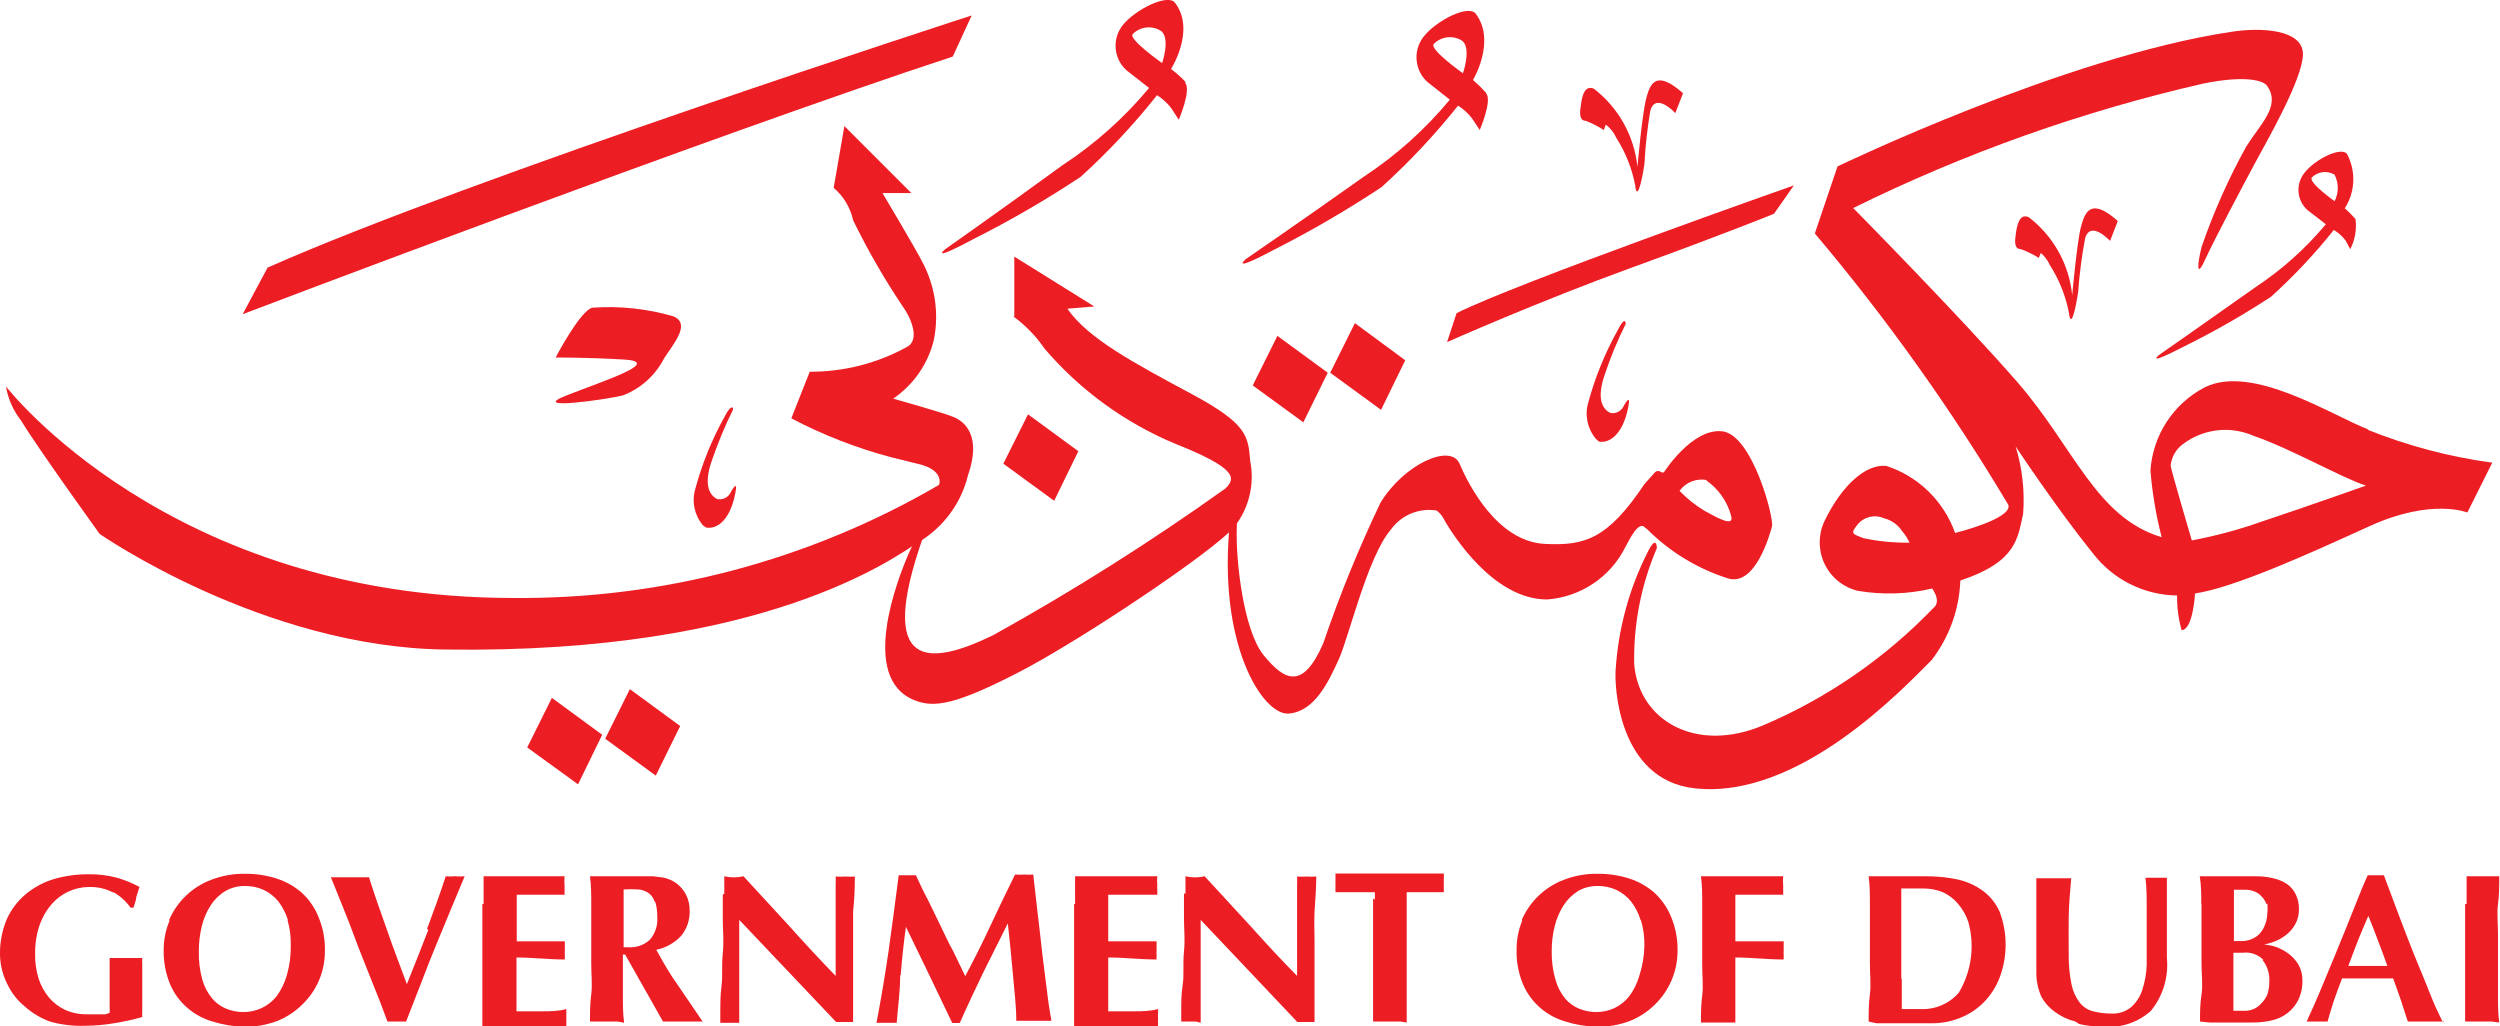
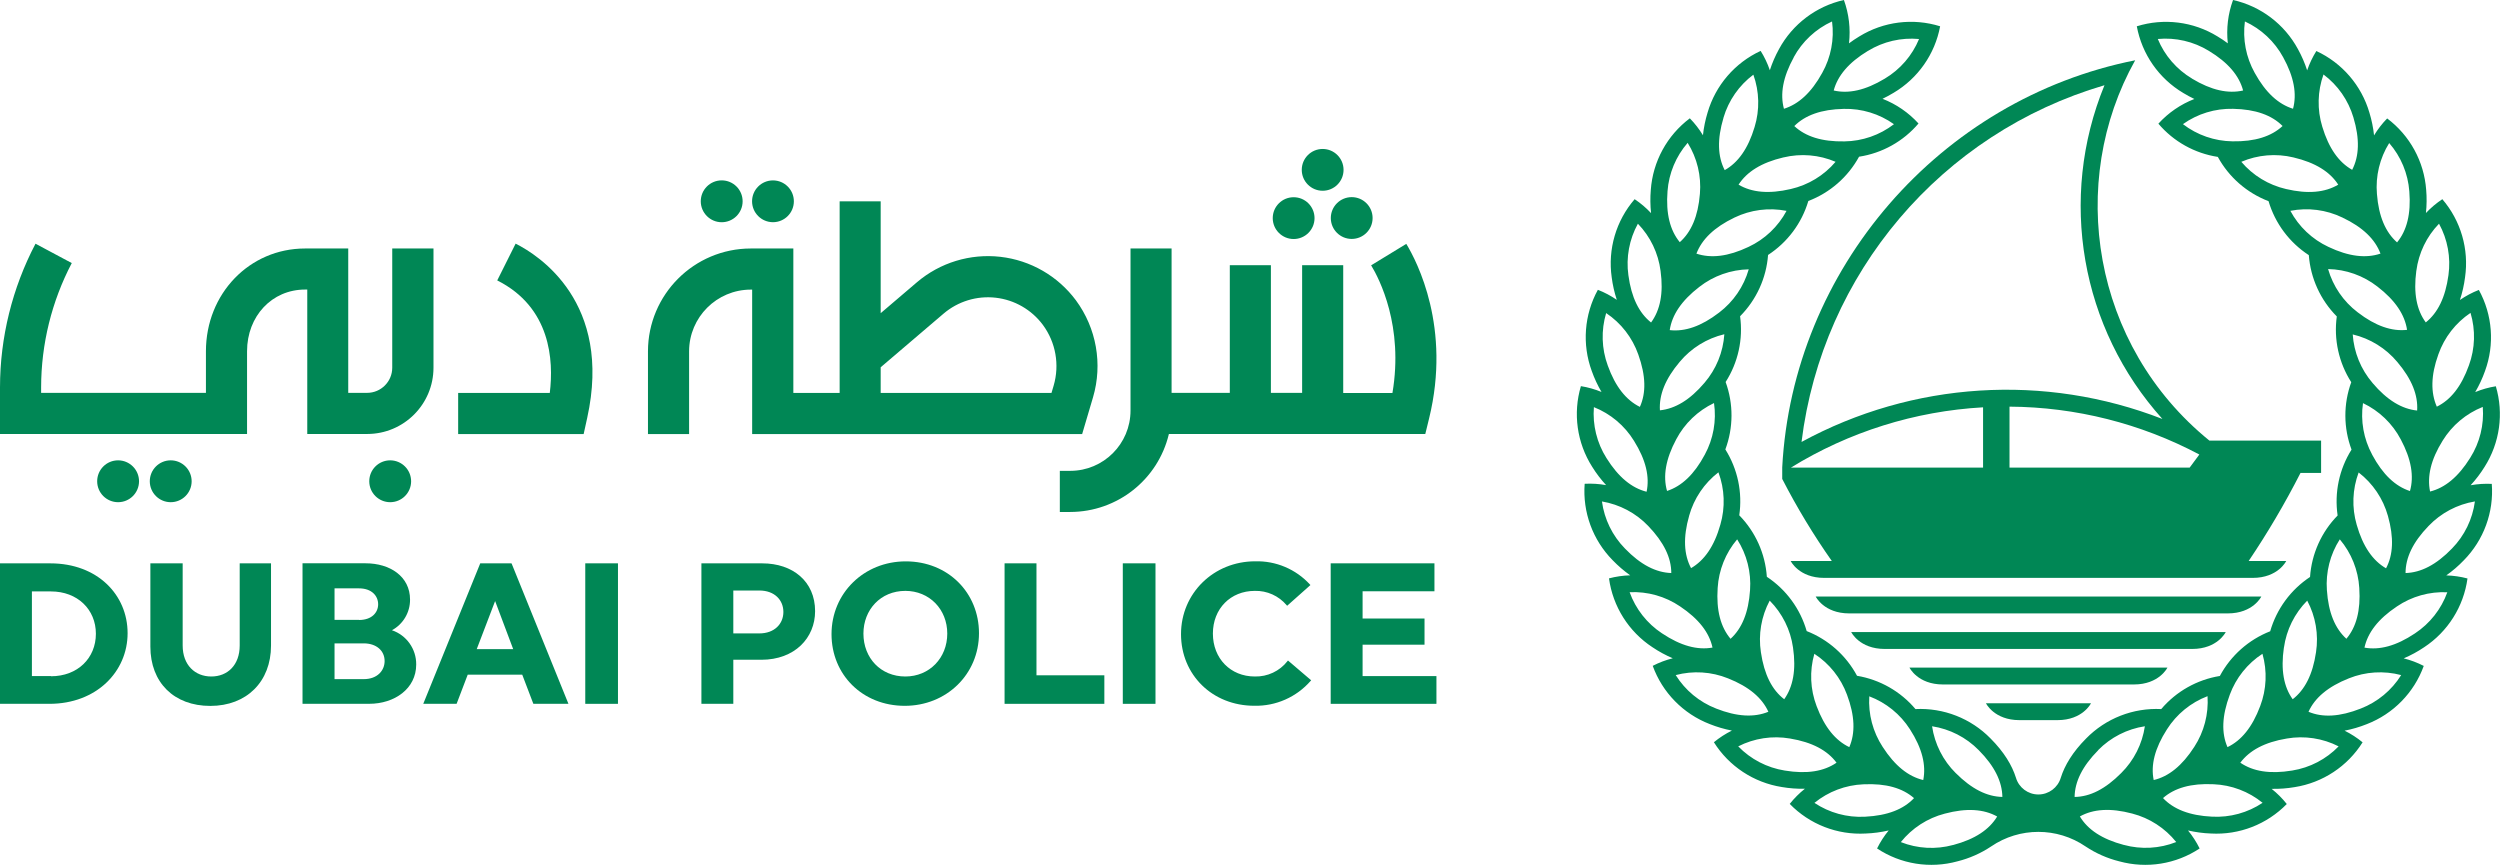
- <svg xmlns="http://www.w3.org/2000/svg" id="Layer_1" data-name="Layer 1" viewBox="0 0 100.34 41.16">
-   <path d="M4.56,35.83a2,2,0,0,0-1-.23,2,2,0,0,0-1.47.67,2.51,2.51,0,0,0-.49.83,3.38,3.38,0,0,0-.19,1.18,3.14,3.14,0,0,0,.14,1,2.33,2.33,0,0,0,.41.75,1.89,1.89,0,0,0,.65.5,2.06,2.06,0,0,0,.88.18H3.73l0.27,0,0.24,0,0.16-.06a2.23,2.23,0,0,0,0-.26V39.9c0-.46,0-0.8,0-1s0-.37,0-0.45l0.23,0H5.47l0.24,0a1.07,1.07,0,0,0,0,.22c0,0.11,0,.22,0,0.35s0,0.28,0,.43,0,0.3,0,.43v0.28c0,0.15,0,.28,0,0.4a1.69,1.69,0,0,0,0,.26,9.6,9.6,0,0,1-1.14.25,7.1,7.1,0,0,1-1.14.1A4.54,4.54,0,0,1,2,41,3.15,3.15,0,0,1,1,40.4a2.55,2.55,0,0,1-.7-0.89A2.71,2.71,0,0,1,0,38.32a3.48,3.48,0,0,1,.27-1.42,2.78,2.78,0,0,1,.75-1,3.17,3.17,0,0,1,1.12-.61,4.82,4.82,0,0,1,1.4-.2,4.17,4.17,0,0,1,1.12.13,4.38,4.38,0,0,1,.94.38L5.47,36c0,0.14-.08.29-0.11,0.43H5.24a2.17,2.17,0,0,0-.68-0.62" transform="translate(0 0)" style="fill:#ed1d24" />
-   <path d="M6.78,36.94a3,3,0,0,1,1.7-1.63,3.62,3.62,0,0,1,1.35-.24,4.07,4.07,0,0,1,1.27.19,2.91,2.91,0,0,1,1,.56,2.64,2.64,0,0,1,.69,1,3.3,3.3,0,0,1,.25,1.34,2.95,2.95,0,0,1-.92,2.17,3,3,0,0,1-1,.65,3.6,3.6,0,0,1-1.31.23A4.62,4.62,0,0,1,8.53,41a2.68,2.68,0,0,1-1-.54,2.59,2.59,0,0,1-.7-0.95,3.41,3.41,0,0,1-.26-1.38,3,3,0,0,1,.24-1.19m4.75,0a2.41,2.41,0,0,0-.38-0.75,1.71,1.71,0,0,0-.59-0.47,1.78,1.78,0,0,0-.76-0.16,1.53,1.53,0,0,0-.78.2,1.81,1.81,0,0,0-.59.57,2.68,2.68,0,0,0-.36.84,4.19,4.19,0,0,0-.12,1,4,4,0,0,0,.14,1.15,2.06,2.06,0,0,0,.4.76,1.47,1.47,0,0,0,.57.41,1.86,1.86,0,0,0,.68.13,1.72,1.72,0,0,0,.73-0.16A1.67,1.67,0,0,0,11.09,40a2.65,2.65,0,0,0,.42-0.85,4.05,4.05,0,0,0,.16-1.22,3.36,3.36,0,0,0-.13-1" transform="translate(0 0)" style="fill:#ed1d24" />
-   <path d="M17.14,37.28c0.28-.74.53-1.43,0.75-2.11a2,2,0,0,0,.38,0,2,2,0,0,0,.38,0l-0.51,1.22-0.62,1.5c-0.22.53-.43,1.07-0.64,1.62S16.47,40.57,16.3,41l-0.37,0-0.38,0-0.31-.83-0.4-1L14.4,38.06,14,37l-0.4-1-0.32-.79,0.39,0h0.76l0.38,0c0.1,0.32.21,0.65,0.33,1l0.38,1.08c0.13,0.37.26,0.74,0.4,1.11l0.41,1.1q0.44-1.09.86-2.18" transform="translate(0 0)" style="fill:#ed1d24" />
-   <path d="M19.41,36.28c0-.37,0-0.74,0-1.11l0.76,0,0.76,0H22l0.66,0a1.65,1.65,0,0,0,0,.36,1.88,1.88,0,0,0,0,.21c0,0.05,0,.11,0,0.17l-0.54,0-0.57,0-0.5,0H20.74c0,0.31,0,.63,0,0.94s0,0.61,0,.93l1,0,0.93,0c0,0.1,0,.17,0,0.22s0,0.11,0,.16a0.7,0.7,0,0,0,0,.14c0,0.05,0,.12,0,0.21-0.65,0-1.3-.08-1.94-0.08,0,0.18,0,.36,0,0.54s0,0.36,0,.55c0,0.37,0,.73,0,1.07,0.33,0,.65,0,1,0s0.66,0,1-.09c0,0.06,0,.12,0,0.17a2,2,0,0,0,0,.21,1.86,1.86,0,0,0,0,.21,0.76,0.76,0,0,0,0,.13H19.36c0-.36,0-0.71,0-1.08s0-.79,0-1.26V37.54c0-.47,0-0.89,0-1.26" transform="translate(0 0)" style="fill:#ed1d24" />
-   <path d="M25,38.35V38.7c0,0.47,0,.89,0,1.26s0,0.73.05,1.09L24.8,41H24l-0.32,0c0-.35,0-0.71.05-1.09s0-.79,0-1.26V37.54c0-.47,0-0.89,0-1.26s0-.74-0.05-1.11l0.32,0h0.39l0.53,0,0.73,0,0.56,0,0.4,0.05a1.27,1.27,0,0,1,.29.09,1,1,0,0,1,.23.13,1.35,1.35,0,0,1,.4.46,1.38,1.38,0,0,1,.15.66,1.51,1.51,0,0,1-.34,1,1.87,1.87,0,0,1-1,.56c0.27,0.49.56,1,.88,1.44L28.2,41l-0.39,0H27l-0.39,0-1.52-2.69H25Zm1.27-2.17a0.65,0.65,0,0,0-.23-0.33,0.82,0.82,0,0,0-.41-0.15,4.19,4.19,0,0,0-.6,0c0,0.78,0,1.55,0,2.32h0.19a1.15,1.15,0,0,0,.86-0.3,1.24,1.24,0,0,0,.3-0.92,1.9,1.9,0,0,0-.08-0.6" transform="translate(0 0)" style="fill:#ed1d24" />
-   <path d="M29.07,35.88c0-.27,0-0.51,0-0.71a1.7,1.7,0,0,0,.77,0l1.84,2c0.6,0.67,1.23,1.35,1.86,2V37.67c0-.28,0-0.55,0-0.82s0-.52,0-0.75,0-.43,0-0.59a2.83,2.83,0,0,0,0-.33,2.43,2.43,0,0,0,.39,0,2.4,2.4,0,0,0,.38,0q0,0.78-.07,1.41c0,0.42,0,.81,0,1.18s0,0.73,0,1.1,0,0.75,0,1.15v1l-0.35,0-0.33,0Q31.65,39,29.67,36.92c0,0.16,0,.33,0,0.49s0,0.34,0,.51v1c0,0.34,0,.63,0,0.87s0,0.44,0,.61,0,0.3,0,.4,0,0.19,0,.25l-0.2,0H29.3l-0.39,0s0-.21,0-0.49,0-.61.05-1,0-.84.05-1.31,0-.92,0-1.35,0-.73,0-1" transform="translate(0 0)" style="fill:#ed1d24" />
-   <path d="M36.13,39.13c0,0.64-.09,1.28-0.14,1.92l-0.21,0h-0.4l-0.2,0q0.28-1.47.49-2.92c0.14-1,.27-2,0.4-3l0.17,0h0.34l0.18,0c0.16,0.34.32,0.69,0.49,1l0.51,1.05c0.17,0.36.33,0.7,0.5,1l0.48,1c0.34-.64.68-1.31,1-2s0.66-1.39,1-2.08a2,2,0,0,0,.37,0,2,2,0,0,0,.36,0l0.18,1.58c0.07,0.56.13,1.12,0.19,1.65s0.13,1,.19,1.51,0.12,0.85.17,1.13l-0.35,0H41.15l-0.36,0c0-.59-0.08-1.22-0.14-1.91s-0.13-1.36-.2-2h0l-1,2c-0.31.65-.62,1.3-0.93,2l-0.08,0H38.3l-0.08,0c-0.31-.64-0.61-1.28-0.92-1.92l-0.94-1.94h0c-0.09.65-.16,1.3-0.21,1.94" transform="translate(0 0)" style="fill:#ed1d24" />
-   <path d="M43.15,36.28c0-.37,0-0.74,0-1.11l0.76,0,0.76,0h1.12l0.66,0a1.6,1.6,0,0,0,0,.36,1.2,1.2,0,0,0,0,.21,1.49,1.49,0,0,0,0,.17l-0.54,0-0.57,0-0.5,0H44.48c0,0.31,0,.63,0,0.94s0,0.61,0,.93l1,0,0.94,0,0,0.22c0,0.05,0,.11,0,0.16a0.58,0.58,0,0,0,0,.14c0,0.05,0,.12,0,0.21-0.65,0-1.3-.08-1.94-0.08,0,0.18,0,.36,0,0.54s0,0.36,0,.55c0,0.37,0,.73,0,1.07,0.33,0,.65,0,1,0s0.65,0,1-.09a1.46,1.46,0,0,0,0,.17,1.27,1.27,0,0,0,0,.21,1.19,1.19,0,0,0,0,.21,0.56,0.56,0,0,0,0,.13H43.11c0-.36,0-0.71,0-1.08s0-.79,0-1.26V37.54c0-.47,0-0.89,0-1.26" transform="translate(0 0)" style="fill:#ed1d24" />
-   <path d="M47.58,35.88c0-.27,0-0.51,0-0.71a1.7,1.7,0,0,0,.77,0l1.84,2c0.6,0.67,1.23,1.35,1.87,2V37.67c0-.28,0-0.55,0-0.82s0-.52,0-0.75,0-.43,0-0.59a3,3,0,0,0,0-.33,2.41,2.41,0,0,0,.38,0,2.36,2.36,0,0,0,.39,0c0,0.52-.05,1-0.07,1.41s0,0.81,0,1.18,0,0.73,0,1.1,0,0.75,0,1.15v1l-0.35,0-0.34,0Q50.16,39,48.19,36.92c0,0.16,0,.33,0,0.49s0,0.34,0,.51v1c0,0.34,0,.63,0,0.87s0,0.44,0,.61,0,0.3,0,.4,0,0.19,0,.25L48,41h-0.2l-0.39,0s0-.21,0-0.49,0-.61.06-1,0-.84.05-1.31,0-.92,0-1.35,0-.73,0-1" transform="translate(0 0)" style="fill:#ed1d24" />
-   <path d="M55.18,36.11a2.76,2.76,0,0,0,0-.3H54.84l-0.4,0-0.43,0-0.41,0a1.67,1.67,0,0,0,0-.19,1.43,1.43,0,0,0,0-.18,1.49,1.49,0,0,0,0-.19,1.62,1.62,0,0,0,0-.19l0.53,0,0.48,0H57l0.46,0,0.49,0c0,0.06,0,.13,0,0.19a1.33,1.33,0,0,0,0,.19,1.27,1.27,0,0,0,0,.18c0,0.06,0,.13,0,0.19l-0.38,0-0.42,0-0.4,0H56.46a1,1,0,0,0,0,.12s0,0.11,0,.17v2.6c0,0.47,0,.89,0,1.26s0,0.73,0,1.08L56.2,41H55.43l-0.32,0c0-.36,0-0.71,0-1.08s0-.79,0-1.26v-2.6Z" transform="translate(0 0)" style="fill:#ed1d24" />
-   <path d="M61.07,36.94a3,3,0,0,1,1.7-1.63,3.63,3.63,0,0,1,1.35-.24,4.09,4.09,0,0,1,1.27.19,2.89,2.89,0,0,1,1,.56,2.72,2.72,0,0,1,.69,1,3.37,3.37,0,0,1,.25,1.34,3,3,0,0,1-.92,2.17,3,3,0,0,1-1,.65,3.6,3.6,0,0,1-1.32.23A4.61,4.61,0,0,1,62.83,41a2.66,2.66,0,0,1-1-.54,2.61,2.61,0,0,1-.7-0.95,3.38,3.38,0,0,1-.26-1.38,3,3,0,0,1,.23-1.19m4.75,0a2.28,2.28,0,0,0-.38-0.75,1.73,1.73,0,0,0-.59-0.47,1.76,1.76,0,0,0-.76-0.16,1.53,1.53,0,0,0-.78.2,1.9,1.9,0,0,0-.58.57,2.82,2.82,0,0,0-.36.84,4,4,0,0,0-.12,1,3.86,3.86,0,0,0,.15,1.15,2.09,2.09,0,0,0,.39.76,1.47,1.47,0,0,0,.57.41,1.85,1.85,0,0,0,.68.13,1.73,1.73,0,0,0,.73-0.16A1.69,1.69,0,0,0,65.38,40a2.58,2.58,0,0,0,.42-0.85A4.12,4.12,0,0,0,66,37.93a3.36,3.36,0,0,0-.14-1" transform="translate(0 0)" style="fill:#ed1d24" />
-   <path d="M68.32,36.28c0-.37,0-0.74-0.05-1.11l0.76,0,0.76,0h1.12l0.66,0a1.69,1.69,0,0,0,0,.36c0,0.09,0,.16,0,0.21s0,0.11,0,.17l-0.54,0-0.57,0-0.5,0H69.65c0,0.31,0,.63,0,0.94s0,0.61,0,.93l1,0,0.94,0c0,0.1,0,.17,0,0.22s0,0.11,0,.16a0.64,0.64,0,0,0,0,.14l0,0.21c-0.65,0-1.3-.08-1.94-0.08V38.7c0,0.47,0,.89,0,1.26s0,0.73,0,1.08l-0.32,0H68.59l-0.32,0c0-.36,0-0.71.05-1.08s0-.79,0-1.26V37.54c0-.47,0-0.89,0-1.26" transform="translate(0 0)" style="fill:#ed1d24" />
-   <path d="M75.05,36.28c0-.37,0-0.74-0.05-1.11l0.31,0H75.7l0.63,0,0.91,0a6.17,6.17,0,0,1,1.34.13,2.71,2.71,0,0,1,1,.45,2.09,2.09,0,0,1,.68.85,3.75,3.75,0,0,1,0,2.63,2.91,2.91,0,0,1-.64,1,2.74,2.74,0,0,1-.94.62,3,3,0,0,1-1.14.22H75.31L75,41c0-.36,0-0.71.05-1.09s0-.79,0-1.26V37.54c0-.47,0-0.89,0-1.26m1.28,3v0.51c0,0.16,0,.32,0,0.45s0,0.22,0,.26l0.31,0h0.45a1.91,1.91,0,0,0,1.53-.66A3.64,3.64,0,0,0,79,37a2.21,2.21,0,0,0-.4-0.71A1.75,1.75,0,0,0,78,35.82a2,2,0,0,0-.8-0.16h-0.5l-0.39,0s0,0.13,0,.26,0,0.29,0,.46v2.9Z" transform="translate(0 0)" style="fill:#ed1d24" />
-   <path d="M83.3,41a2.29,2.29,0,0,1-.83-0.39A1.84,1.84,0,0,1,81.93,40a2.39,2.39,0,0,1-.2-1c0-.23,0-0.43,0-0.61s0-.34,0-0.49,0-.3,0-0.45,0-.29,0-0.44c0-.46,0-0.84,0-1.12s0-.5,0-0.64l0.35,0h0.7l0.35,0c-0.05.55-.09,1.07-0.1,1.55s0,1,0,1.45a5.83,5.83,0,0,0,.11,1.25,1.79,1.79,0,0,0,.33.74,1,1,0,0,0,.54.35,2.92,2.92,0,0,0,.73.09,1.16,1.16,0,0,0,.8-0.26,1.6,1.6,0,0,0,.44-0.68,3.58,3.58,0,0,0,.18-1c0-.37,0-0.76,0-1.15s0-.79,0-1.18,0-.78-0.05-1.18l0.23,0h0.42l0.21,0c0,0.13,0,.29,0,0.51s0,0.45,0,.73,0,0.58,0,.91,0,0.69,0,1.06a2.93,2.93,0,0,1-.64,2.13,2.52,2.52,0,0,1-1.88.64,4.36,4.36,0,0,1-1-.11" transform="translate(0 0)" style="fill:#ed1d24" />
-   <path d="M88.35,36.28c0-.37,0-0.74-0.06-1.11l0.32,0H89l0.77,0,0.77,0a2.85,2.85,0,0,1,.7.08,1.63,1.63,0,0,1,.55.23,1.09,1.09,0,0,1,.35.41,1.34,1.34,0,0,1,.13.61,1.18,1.18,0,0,1-.15.6,1.4,1.4,0,0,1-.36.42,1.78,1.78,0,0,1-.45.26,2.4,2.4,0,0,1-.44.13v0a2.06,2.06,0,0,1,.46.09,2,2,0,0,1,.5.26,1.51,1.51,0,0,1,.41.44,1.23,1.23,0,0,1,.17.65,1.7,1.7,0,0,1-.17.79,1.53,1.53,0,0,1-.44.53,1.65,1.65,0,0,1-.64.29,3.44,3.44,0,0,1-.74.08H88.69L88.3,41c0-.36,0-0.71.06-1.09s0-.79,0-1.26V37.54c0-.47,0-0.89,0-1.26m2.6,0A0.76,0.76,0,0,0,90.79,36a0.77,0.77,0,0,0-.28-0.21,1,1,0,0,0-.43-0.08H89.82l-0.16,0c0,0.21,0,.42,0,0.64s0,0.4,0,.55,0,0.3,0,.44,0,0.28,0,.43H90a1,1,0,0,0,.67-0.27,1.06,1.06,0,0,0,.22-0.34A1.28,1.28,0,0,0,91,36.66a1.52,1.52,0,0,0,0-.39m-0.16,2.25A1,1,0,0,0,90,38.24H89.64c0,0.12,0,.24,0,0.37s0,0.28,0,.46,0,0.28,0,.42,0,0.28,0,.42,0,0.26,0,.37,0,0.21,0,.29h0.47a0.87,0.87,0,0,0,.36-0.08,0.83,0.83,0,0,0,.3-0.23A1.11,1.11,0,0,0,91,39.92a1.53,1.53,0,0,0,.08-0.5,1.29,1.29,0,0,0-.27-0.89" transform="translate(0 0)" style="fill:#ed1d24" />
-   <path d="M98.09,41L97.7,41H97l-0.36,0-0.28-.86c-0.1-.29-0.2-0.58-0.31-0.87H94c-0.11.29-.22,0.58-0.32,0.87s-0.18.58-.26,0.86l-0.21,0h-0.4l-0.23,0c0.07-.15.16-0.36,0.28-0.62s0.24-.56.38-0.89l0.44-1.06,0.47-1.15c0.16-.39.31-0.77,0.46-1.15s0.29-.72.42-1l0.16,0h0.33l0.16,0,0.58,1.55c0.21,0.56.42,1.1,0.63,1.63s0.42,1,.62,1.52,0.38,0.88.54,1.21m-3-4.27c-0.15.35-.29,0.68-0.42,1l-0.38,1h1.57c-0.12-.35-0.25-0.68-0.37-1s-0.25-.67-0.39-1" transform="translate(0 0)" style="fill:#ed1d24" />
-   <path d="M99,36.28c0-.37,0-0.74,0-1.11l0.31,0H100l0.31,0c0,0.37,0,.74-0.05,1.11s0,0.79,0,1.26V38.7c0,0.47,0,.89,0,1.26s0,0.73.05,1.08L100,41H99.25l-0.31,0c0-.36,0-0.71,0-1.08s0-.79,0-1.26V37.54c0-.47,0-0.89,0-1.26" transform="translate(0 0)" style="fill:#ed1d24" />
-   <path d="M0.24,15.51S6.78,24,20.6,24a33.32,33.32,0,0,0,17.09-4.54s0.24-.59-0.84-0.84l-1.09-.27a19.16,19.16,0,0,1-4-1.56l0.74-1.87a8,8,0,0,0,3.91-1c0.56-.31.09-1.26-0.17-1.61a29.21,29.21,0,0,1-2-3.47,2.35,2.35,0,0,0-.78-1.3l0.43-2.48,2.69,2.69H35.42S36.76,10,37,10.48a4.68,4.68,0,0,1,.48,3.17A4,4,0,0,1,35.85,16s2,0.56,2.43.74,1.13,0.74.57,2.34a4.31,4.31,0,0,1-2,2.69c-0.91.57-6.09,4.48-18.94,4.3C10.57,26,4,21.43,4,21.43S1.49,17.95.84,16.87a3,3,0,0,1-.6-1.36" transform="translate(0 0)" style="fill:#ed1d24" />
-   <path d="M39,0.62S18.87,7.13,10.74,10.74l-1,1.87S28.47,5.48,38.24,2.27Z" transform="translate(0 0)" style="fill:#ed1d24" />
-   <path d="M22.3,14.35s1-1.91,1.48-2a9.24,9.24,0,0,1,3.26.35c0.69,0.31,0,1.08-.39,1.69A3.11,3.11,0,0,1,25,15.87c-0.74.18-3.82,0.61-2.26,0s3.87-1.35,2.3-1.44-2.74-.08-2.74-0.08" transform="translate(0 0)" style="fill:#ed1d24" />
-   <path d="M40.67,12.7A5.33,5.33,0,0,1,41.93,14a14,14,0,0,0,5.26,3.82c2.52,1,2.39,1.39,2,1.78a96.9,96.9,0,0,1-9.34,5.9c-2.52,1.22-4.73,1.48-2.78-4,0,0-.18-0.26-0.61.74s-2,5,.26,5.87c0.78,0.31,1.65.17,4.17-1.13s7.82-4.86,8.64-5.82a3.25,3.25,0,0,0,.65-2.65c-0.09-1-.09-1.48-2.34-2.69s-4.17-2.22-5-3.43l1.08-.09-3.21-2V12.7Z" transform="translate(0 0)" style="fill:#ed1d24" />
-   <polygon points="51.27 13.48 53.29 14.96 52.31 16.95 50.28 15.47 51.27 13.48" style="fill:#ed1d24" />
-   <polygon points="54.38 12.97 56.4 14.46 55.43 16.45 53.39 14.96 54.38 12.97" style="fill:#ed1d24" />
-   <polygon points="41.26 16.63 43.28 18.11 42.31 20.1 40.27 18.61 41.26 16.63" style="fill:#ed1d24" />
-   <polygon points="25.28 27.66 27.3 29.14 26.32 31.13 24.29 29.65 25.28 27.66" style="fill:#ed1d24" />
-   <polygon points="22.15 28.01 24.17 29.49 23.2 31.48 21.16 30 22.15 28.01" style="fill:#ed1d24" />
-   <path d="M47.58,3.29C47.32,3,47,2.77,47,2.77S48,1.21,47.16.11C46.87-.27,45.57.38,45.07,1a1.33,1.33,0,0,0,.14,1.82l0.91,0.71a15.7,15.7,0,0,1-3.46,3.09C40.16,8.44,37.94,10,37.94,10s-0.71.58,1.16-.42a41.62,41.62,0,0,0,4.27-2.48,27.45,27.45,0,0,0,3.07-3.28,2.23,2.23,0,0,1,.56.51c0.2,0.29.31,0.48,0.31,0.48s0.51-1.19.26-1.48m-0.93-.8s-1.35-.95-1.18-1.16a0.91,0.91,0,0,1,1.12-.14c0.42,0.27.06,1.31,0.06,1.31" transform="translate(0 0)" style="fill:#ed1d24" />
-   <path d="M59.65,3.73a6.23,6.23,0,0,0-.53-0.52s0.94-1.56.11-2.66c-0.29-.38-1.58.27-2.09,0.92a1.34,1.34,0,0,0,.15,1.82L58.19,4a15.63,15.63,0,0,1-3.45,3.09C52.23,8.87,50,10.4,50,10.4S49.3,11,51.18,10a43.06,43.06,0,0,0,4.27-2.49,27.62,27.62,0,0,0,3.07-3.27,2.12,2.12,0,0,1,.56.51c0.2,0.29.31,0.47,0.31,0.47s0.51-1.18.26-1.47m-0.92-.8S57.38,2,57.54,1.77a0.91,0.91,0,0,1,1.12-.15c0.42,0.27.06,1.31,0.06,1.31" transform="translate(0 0)" style="fill:#ed1d24" />
-   <path d="M94.54,8.79a4.72,4.72,0,0,0-.43-0.43,2.16,2.16,0,0,0,.09-2.18c-0.24-.31-1.3.22-1.71,0.76a1.09,1.09,0,0,0,.12,1.49L93.35,9a13,13,0,0,1-2.83,2.53c-2.06,1.46-3.87,2.72-3.87,2.72s-0.58.48,1-.34a33.28,33.28,0,0,0,3.5-2,22.66,22.66,0,0,0,2.52-2.68,1.68,1.68,0,0,1,.47.42L94.33,10a2.05,2.05,0,0,0,.21-1.21m-0.76-.66s-1.11-.77-1-1a0.75,0.75,0,0,1,.92-0.12,1.18,1.18,0,0,1,0,1.07" transform="translate(0 0)" style="fill:#ed1d24" />
-   <path d="M72,7.44s-11.14,3.92-13.54,5.13l-0.38,1.16s3.64-1.62,7.44-3S71.2,8.58,71.2,8.58Z" transform="translate(0 0)" style="fill:#ed1d24" />
-   <path d="M66.08,21.21a8,8,0,0,0,3.26,2c1.1,0.36,1.69-1.74,1.78-2.08s-0.79-3.69-2-3.82-2.34,1.65-2.34,1.65l-0.1,0a0.18,0.18,0,0,0-.26,0L66,19.43c-1.48,2.22-2.41,2.48-4,2.4-1.92-.1-3.07-2.4-3.42-3.22s-2.21,0-3.17,1.56a51.89,51.89,0,0,0-2.3,5.65c-0.83,1.91-1.57,1.48-2.39.48s-1.13-3.86-1.08-5.13-0.26-.35-0.26-0.35c-0.56,5,1.3,7.91,2.35,7.82s1.6-1.3,2-2.17,1.16-4.13,2.09-5.21a1.89,1.89,0,0,1,1.84-.77,1.05,1.05,0,0,1,.33.42c0.31,0.52,1.93,3.15,4.1,3.15a3.82,3.82,0,0,0,3.15-2.11c0.13-.22.53-1.14,0.82-0.74m2.42-1.93a2.53,2.53,0,0,1,1,1.42c0.14,0.49-.59.06-1.07-0.2a4.84,4.84,0,0,1-1-.8,1.1,1.1,0,0,1,1.11-.43" transform="translate(0 0)" style="fill:#ed1d24" />
-   <path d="M95.06,17.24c-1.48-.57-4.67-2.65-6.58-1.69a4.07,4.07,0,0,0-2.17,3.34,16.08,16.08,0,0,0,.45,2.67c-2.63-.78-3.52-3.61-5.78-6.21s-6.6-7-6.6-7a64.06,64.06,0,0,1,14.07-5C90.19,3,90.89,3.25,91,3.46c0.55,0.79-.28,1.52-0.85,2.43a25.55,25.55,0,0,0-1.78,4c-0.17.65-.24,1.35,0.13,0.54s1.5-2.94,2-3.87,1.91-3.37,1.93-4.37-1.65-1.11-2.89-.91c-6.67,1-15.79,5.4-15.79,5.4L72.84,9.37a81.78,81.78,0,0,1,7.77,10.9c0.15,0.56-2.14,1.12-2.14,1.12a4.37,4.37,0,0,0-2.76-2.69c-0.85-.09-1.82.83-2.49,2.23a2,2,0,0,0,1.33,2.78,7.49,7.49,0,0,0,3-.09c0.38,0.56.07,0.76,0.07,0.76a20.74,20.74,0,0,1-6.85,4.73c-2.69,1.14-5-.18-5.18-2.46A11.23,11.23,0,0,1,66.5,22s0-.6-0.39.2a12.17,12.17,0,0,0-1.26,4.62c-0.07.65,0.08,4.48,3.17,4.82,4.21,0.47,8.45-4.1,9.51-5.15a5.56,5.56,0,0,0,1.15-3.19c2.3-.76,2.3-1.74,2.52-2.67a7.34,7.34,0,0,0-.3-2.71s1.67,2.52,3.11,4.3a4.32,4.32,0,0,0,3.37,1.68,4.86,4.86,0,0,0,.18,1.39c0.46,0,.54-1.47.54-1.47,1.58-.24,4.5-1.56,7-2.7s3.93-.55,3.93-0.55l1-2a21,21,0,0,1-5-1.32M74.79,21.6c-0.43-.17-0.54-0.17-0.24-0.54a0.89,0.89,0,0,1,1.06-.26,1.2,1.2,0,0,1,.72.5,2,2,0,0,1,.31.48,8.33,8.33,0,0,1-1.85-.18m15.94-.65a18.49,18.49,0,0,1-2.76.74s-0.83-2.82-.85-3a1.22,1.22,0,0,1,.5-0.87,2.81,2.81,0,0,1,2.82-.33c1.52,0.52,3.61,1.72,4.52,2,0,0-2.39.85-4.23,1.46" transform="translate(0 0)" style="fill:#ed1d24" />
-   <path d="M64.45,5l-0.08.22a4,4,0,0,0-.72-0.37c-0.19,0-.26-0.16-0.22-0.48s0.1-1,.54-0.81A4.54,4.54,0,0,1,65.72,6.7s0.19-2.13.35-2.74,0.39-1.18,1.48-.22l-0.31.8s-0.78-.85-1-0.11A18.59,18.59,0,0,0,66,6.59c-0.13.87-.31,1.45-0.37,0.85a5.41,5.41,0,0,0-.76-1.91A1.38,1.38,0,0,0,64.45,5" transform="translate(0 0)" style="fill:#ed1d24" />
-   <path d="M81.92,10.13l-0.09.22A4.14,4.14,0,0,0,81.11,10c-0.19,0-.26-0.15-0.22-0.48s0.11-1,.54-0.8a4.51,4.51,0,0,1,1.74,3.13s0.19-2.13.35-2.74S83.92,7.91,85,8.87l-0.31.8s-0.78-.85-1-0.11a18.56,18.56,0,0,0-.28,2.15c-0.13.87-.3,1.45-0.37,0.85a5.5,5.5,0,0,0-.76-1.91,1.52,1.52,0,0,0-.39-0.52" transform="translate(0 0)" style="fill:#ed1d24" />
-   <path d="M64.17,17.72c0.33,0.08.94-.16,1.18-1.37,0.14-.68-0.21,0-0.21,0a0.48,0.48,0,0,1-.52.22c-0.26-.14-0.58-0.5-0.2-1.57a15.41,15.41,0,0,1,.83-2c0-.09-0.05-0.29-0.32.25a12.92,12.92,0,0,0-1.18,2.89,1.58,1.58,0,0,0,.3,1.47Z" transform="translate(0 0)" style="fill:#ed1d24" />
-   <path d="M28.33,21.17c0.34,0.08.94-.15,1.18-1.36,0.14-.68-0.21,0-0.21,0a0.49,0.49,0,0,1-.52.22c-0.26-.14-0.58-0.5-0.2-1.57a17.15,17.15,0,0,1,.83-2c0.05-.09-0.05-0.28-0.32.25a12.77,12.77,0,0,0-1.18,2.9,1.57,1.57,0,0,0,.3,1.47Z" transform="translate(0 0)" style="fill:#ed1d24" />
+ <svg xmlns="http://www.w3.org/2000/svg" id="Layer_1" data-name="Layer 1" viewBox="0 0 815.82 282.18">
+   <path d="M16.45,183.83H0v45.85H16.12c15.36,0,25.52-10.51,25.52-23.05s-9.86-22.79-25.19-22.79m0.19,36.79H10.41V193h6.23c8.63,0,14.65,5.88,14.65,13.81s-5.93,13.87-14.65,13.87" transform="translate(0 0)" style="fill:#008755" />
+   <path d="M78.22,210.65c0,6.37-3.95,10.11-9.27,10.11s-9.34-3.75-9.34-10.11V183.83H49.07V211c0,11.72,7.69,19.36,19.56,19.36s19.81-7.92,19.81-19.69V183.83H78.22v26.81Z" transform="translate(0 0)" style="fill:#008755" />
+   <path d="M127.89,205.67a11.29,11.29,0,0,0,5.92-10c0-7.63-6.62-11.85-14.5-11.85H98.72v45.85h21.76c8.25,0,15.34-4.91,15.34-12.82a11.68,11.68,0,0,0-7.93-11.19m-10.72-3.37h-8V192h8c4.14,0,6.23,2.47,6.23,5.19s-2.1,5.13-6.23,5.13m-8,7.63h9.53c4.08,0,6.81,2.34,6.81,5.77,0,3.1-2.37,5.9-6.81,5.9h-9.53V209.92Z" transform="translate(0 0)" style="fill:#008755" />
+   <path d="M166.9,183.83H156.72l-18.6,45.85H149l3.63-9.52h17.79l3.63,9.52H185.5L167,184Zm0.57,28H155.57l6-15.69Z" transform="translate(0 0)" style="fill:#008755" />
+   <rect x="190.99" y="183.83" width="10.67" height="45.85" style="fill:#008755" />
+   <path d="M248.76,183.83H228.89v45.85H239.3V215.3h9.14c10.94,0,17.55-7.15,17.55-15.86,0-9.75-7.35-15.6-17.22-15.6m-9.47,8.86h8.49c5,0,7.85,3.14,7.85,7s-2.88,7-7.85,7H239.3v-14Z" transform="translate(0 0)" style="fill:#008755" />
+   <path d="M295.57,183.19c-13.62,0-24.22,10.36-24.22,23.76,0,13.18,10.06,23.38,23.9,23.38,13.6,0,24.22-10.27,24.22-23.7,0-13.17-10.06-23.44-23.9-23.44m-0.13,37.57c-8,0-13.68-6-13.68-14,0-7.78,5.6-13.94,13.68-13.94,7.84,0,13.68,6,13.68,13.94s-5.81,14-13.68,14" transform="translate(0 0)" style="fill:#008755" />
+   <path d="M420.13,215.76a13.1,13.1,0,0,1-10.65,5c-7.93,0-13.68-5.89-13.68-14s5.75-13.94,13.68-13.94a13.13,13.13,0,0,1,10.38,4.67l0.17,0.19,7.6-6.76-0.17-.19a23.37,23.37,0,0,0-17.84-7.56c-13.58,0-24.22,10.44-24.22,23.76s10.27,23.38,23.9,23.38a23.69,23.69,0,0,0,18.4-8.12l0.17-.19-7.57-6.46Z" transform="translate(0 0)" style="fill:#008755" />
+   <polygon points="338.23 183.83 327.82 183.83 327.82 229.68 360.38 229.68 360.38 220.37 338.23 220.37 338.23 183.83" style="fill:#008755" />
+   <rect x="366.4" y="183.83" width="10.67" height="45.85" style="fill:#008755" />
+   <polygon points="444.65 220.63 444.65 210.38 464.86 210.38 464.86 201.84 444.65 201.84 444.65 192.95 468.1 192.95 468.1 183.83 434.24 183.83 434.24 229.68 468.75 229.68 468.75 220.63 444.65 220.63" style="fill:#008755" />
+   <path d="M252.24,72.51a6.82,6.82,0,1,0-6.82-6.82,6.83,6.83,0,0,0,6.82,6.82" transform="translate(0 0)" style="fill:#008755" />
+   <path d="M431.62,62.25a6.82,6.82,0,1,0-6.82-6.82,6.83,6.83,0,0,0,6.82,6.82" transform="translate(0 0)" style="fill:#008755" />
+   <path d="M422.15,78a6.82,6.82,0,1,0-6.82-6.82A6.83,6.83,0,0,0,422.15,78" transform="translate(0 0)" style="fill:#008755" />
+   <path d="M434.28,71.15a6.82,6.82,0,1,0,6.82-6.82,6.83,6.83,0,0,0-6.82,6.82" transform="translate(0 0)" style="fill:#008755" />
+   <path d="M458.91,79.58l-11.47,7c2.69,4.43,10.65,19.84,6.95,41.67H438.33V86.55H424.92v41.66H414.73V86.55H401.32v41.66h-19V81.09H368.92V134a19.67,19.67,0,0,1-19.65,19.65h-3.42v13.42h3.42a33.12,33.12,0,0,0,32.17-25.44h83.67l1.25-5.11c7.23-29.54-3.88-51.05-7.45-56.94" transform="translate(0 0)" style="fill:#008755" />
+   <path d="M168.26,79.51l-6,12c17.43,8.76,18.46,26,17.15,36.72h-29.9v13.42h40.95l1.16-5.27c8.3-37.7-15.76-53.05-23.33-56.86" transform="translate(0 0)" style="fill:#008755" />
+   <path d="M353.14,141.63l3.55-12A36.13,36.13,0,0,0,351.1,98a35.76,35.76,0,0,0-51.88-5.89l-11.83,10.09V65.69H274v62.53H258.89V81.09H245a33.59,33.59,0,0,0-33.55,33.55v27h13.42v-27A20.16,20.16,0,0,1,245,94.51h0.45v47.13H353.14Zm-65.76-21.77,20.54-17.52a22.33,22.33,0,0,1,32.4,3.68,22.64,22.64,0,0,1,3.51,19.84l-0.7,2.36H287.39v-8.35Z" transform="translate(0 0)" style="fill:#008755" />
+   <path d="M127.33,150.22a6.83,6.83,0,1,0,6.83,6.83,6.84,6.84,0,0,0-6.83-6.83" transform="translate(0 0)" style="fill:#008755" />
+   <path d="M55.71,150.22a6.83,6.83,0,1,0,6.83,6.83,6.84,6.84,0,0,0-6.83-6.83" transform="translate(0 0)" style="fill:#008755" />
+   <path d="M38.54,150.22a6.83,6.83,0,1,0,6.83,6.83,6.84,6.84,0,0,0-6.83-6.83" transform="translate(0 0)" style="fill:#008755" />
+   <path d="M235.51,72.52a6.83,6.83,0,1,0-6.83-6.83,6.84,6.84,0,0,0,6.83,6.83" transform="translate(0 0)" style="fill:#008755" />
+   <path d="M128,120a8.21,8.21,0,0,1-8.2,8.2h-6.16V81.09H99.55c-18.14,0-32.35,14.74-32.35,33.55v13.57H13.42V126.4a87.54,87.54,0,0,1,10-40.55L11.59,79.53A101.18,101.18,0,0,0,0,126.4v15.23H80.62v-27c0-11.48,8.14-20.14,18.93-20.14h0.72v47.13h19.58A21.64,21.64,0,0,0,141.46,120V81.09H128V120Z" transform="translate(0 0)" style="fill:#008755" />
+   <path d="M813.23,157.91a30.52,30.52,0,0,0-7,.44,39.53,39.53,0,0,0,4.56-6,32.07,32.07,0,0,0,3.67-26.3,30.52,30.52,0,0,0-6.73,1.9,39.71,39.71,0,0,0,3.19-6.85,32.07,32.07,0,0,0-2-26.49,30.51,30.51,0,0,0-6.18,3.28,39.63,39.63,0,0,0,1.67-7.37A32.07,32.07,0,0,0,797,65a30.55,30.55,0,0,0-5.35,4.51,39.51,39.51,0,0,0,.08-7.55A32.07,32.07,0,0,0,779,38.65a30.48,30.48,0,0,0-4.28,5.53,39.66,39.66,0,0,0-1.51-7.4,32.07,32.07,0,0,0-17.32-20.13,30.51,30.51,0,0,0-3,6.31,39.62,39.62,0,0,0-3-6.92A32.08,32.08,0,0,0,728.7,0,31.18,31.18,0,0,0,727,14.14c-1-.77-2.17-1.53-3.39-2.27A32.07,32.07,0,0,0,697.3,8.58a32.08,32.08,0,0,0,15.19,21.78c1.23,0.74,2.42,1.38,3.59,1.94a31.19,31.19,0,0,0-11.74,8.06,31.78,31.78,0,0,0,19.4,10.84,31.79,31.79,0,0,0,16.55,14.45,31.79,31.79,0,0,0,13.14,17.61,31.79,31.79,0,0,0,9.13,20,31.78,31.78,0,0,0,4.72,21.46,31.77,31.77,0,0,0,.09,22,31.78,31.78,0,0,0-4.54,21.5,31.78,31.78,0,0,0-9,20.06,31.78,31.78,0,0,0-13,17.72,31.78,31.78,0,0,0-16.43,14.59,31.78,31.78,0,0,0-19.13,10.8,32.08,32.08,0,0,0-24.5,9.59c-4.42,4.45-7,8.76-8.28,12.82a7.63,7.63,0,0,1-14.63,0c-1.28-4.06-3.86-8.37-8.29-12.82a32.08,32.08,0,0,0-24.5-9.59A31.79,31.79,0,0,0,606,220.53a31.79,31.79,0,0,0-16.43-14.59,31.78,31.78,0,0,0-13-17.72,31.77,31.77,0,0,0-9-20.06,31.79,31.79,0,0,0-4.54-21.5,31.78,31.78,0,0,0,.09-22,31.78,31.78,0,0,0,4.72-21.46,31.79,31.79,0,0,0,9.13-20,31.79,31.79,0,0,0,13.14-17.61,31.78,31.78,0,0,0,16.55-14.45,31.77,31.77,0,0,0,19.4-10.84,31.18,31.18,0,0,0-11.74-8.06c1.17-.56,2.36-1.2,3.59-1.94A32.07,32.07,0,0,0,633.12,8.58a32.07,32.07,0,0,0-26.35,3.29c-1.23.74-2.35,1.5-3.39,2.27A31.17,31.17,0,0,0,601.72,0a32.08,32.08,0,0,0-21.17,16,39.69,39.69,0,0,0-3,6.92,30.51,30.51,0,0,0-3-6.31,32.07,32.07,0,0,0-17.32,20.13,39.65,39.65,0,0,0-1.51,7.4,30.49,30.49,0,0,0-4.28-5.53A32.07,32.07,0,0,0,538.7,62a39.6,39.6,0,0,0,.09,7.55A30.51,30.51,0,0,0,533.43,65a32.07,32.07,0,0,0-7.49,25.48,39.63,39.63,0,0,0,1.67,7.37,30.51,30.51,0,0,0-6.18-3.28,32.07,32.07,0,0,0-2,26.49,39.63,39.63,0,0,0,3.19,6.85,30.55,30.55,0,0,0-6.73-1.9,32.07,32.07,0,0,0,3.67,26.3,39.6,39.6,0,0,0,4.56,6,30.52,30.52,0,0,0-7-.44,32.08,32.08,0,0,0,9.13,24.94,39.7,39.7,0,0,0,5.73,4.93,30.53,30.53,0,0,0-6.92,1,32.07,32.07,0,0,0,14.17,22.46,39.49,39.49,0,0,0,6.64,3.61,30.59,30.59,0,0,0-6.54,2.47,32.08,32.08,0,0,0,18.59,19,39.79,39.79,0,0,0,7.25,2.13,30.46,30.46,0,0,0-5.88,3.8,32.07,32.07,0,0,0,22.17,14.62,39.41,39.41,0,0,0,7.53.56,30.58,30.58,0,0,0-4.95,4.95A32.07,32.07,0,0,0,608.85,272a39.59,39.59,0,0,0,7.48-1,30.39,30.39,0,0,0-3.79,5.88,32.06,32.06,0,0,0,26.22,4.2,35.08,35.08,0,0,0,11-4.86,27.35,27.35,0,0,1,30.82,0,35.1,35.1,0,0,0,11,4.86,32.07,32.07,0,0,0,26.22-4.2,30.58,30.58,0,0,0-3.79-5.88,39.55,39.55,0,0,0,7.48,1,32.07,32.07,0,0,0,24.75-9.63,30.58,30.58,0,0,0-4.95-4.95,39.41,39.41,0,0,0,7.53-.56,32.07,32.07,0,0,0,22.16-14.62,30.43,30.43,0,0,0-5.88-3.8,39.82,39.82,0,0,0,7.25-2.13,32.08,32.08,0,0,0,18.59-19,30.59,30.59,0,0,0-6.54-2.47,39.56,39.56,0,0,0,6.64-3.61,32.07,32.07,0,0,0,14.17-22.46,30.53,30.53,0,0,0-6.92-1,39.64,39.64,0,0,0,5.72-4.93,32.07,32.07,0,0,0,9.13-24.94M610,227.23A27.11,27.11,0,0,1,623.28,238c4,6.22,5.3,11.68,4.33,16.55-4.84-1.15-9.25-4.61-13.25-10.83A27.09,27.09,0,0,1,610,227.23m-17.93-13.88a27.1,27.1,0,0,1,10.66,13.36c2.59,6.92,2.73,12.53.75,17.1-4.49-2.14-8.07-6.46-10.67-13.38a27.09,27.09,0,0,1-.74-17.08M577.5,196a27.09,27.09,0,0,1,7.61,15.31c1.08,7.31,0,12.82-2.87,16.87-3.94-3-6.53-8-7.61-15.33A27.1,27.1,0,0,1,577.5,196m-10.62-20a27.1,27.1,0,0,1,4.21,16.57c-0.49,7.38-2.68,12.54-6.36,15.89-3.21-3.8-4.7-9.21-4.21-16.58A27.1,27.1,0,0,1,566.88,176M547,143.36a27.11,27.11,0,0,1,12.33-11.84,27.09,27.09,0,0,1-3,16.83c-3.48,6.52-7.6,10.33-12.33,11.86-1.36-4.78-.49-10.33,3-16.85m-5.32-9.45c-0.32-5,1.7-10.2,6.47-15.84a27.1,27.1,0,0,1,14.55-9,27.11,27.11,0,0,1-6.46,15.83c-4.78,5.64-9.61,8.49-14.56,9m9.53,34.41a27.09,27.09,0,0,1,9.56-14.18,27.1,27.1,0,0,1,.63,17.08c-2,7.11-5.26,11.7-9.56,14.19-2.34-4.39-2.65-10-.62-17.1M561,102c-5.86,4.51-11.18,6.28-16.12,5.73,0.73-4.92,3.81-9.61,9.67-14.12a27.1,27.1,0,0,1,16.11-5.72A27.11,27.11,0,0,1,561,102m57.05-61.47a27.11,27.11,0,0,1-16.15,5.61c-7.39.14-12.72-1.6-16.37-5,3.51-3.52,8.78-5.47,16.17-5.61a27.1,27.1,0,0,1,16.35,5m-8.46-23.93a27.1,27.1,0,0,1,16.65-3.87,27.1,27.1,0,0,1-11.18,12.93c-6.33,3.82-11.82,5-16.67,3.87,1.28-4.8,4.86-9.12,11.19-12.94m-24.25,2.11A27.1,27.1,0,0,1,597.85,7a27.1,27.1,0,0,1-3.21,16.79C591.07,30.28,586.9,34,582.15,35.5c-1.3-4.8-.35-10.33,3.22-16.81M582,51.37a27.1,27.1,0,0,1,17,1.43,27.11,27.11,0,0,1-14.61,8.88c-7.2,1.69-12.78,1.11-17.05-1.42,2.69-4.18,7.43-7.19,14.62-8.89m-19.53-13a27.1,27.1,0,0,1,9.74-14,27.08,27.08,0,0,1,.4,17.09c-2.12,7.08-5.42,11.63-9.75,14.06-2.28-4.42-2.52-10-.39-17.11M566,71a27.1,27.1,0,0,1,17-2.19,27.1,27.1,0,0,1-12.41,11.76c-6.68,3.17-12.26,3.78-17,2.2C555.35,78.14,559.34,74.2,566,71m-21.84-8.61a27.1,27.1,0,0,1,6.57-15.78,27.1,27.1,0,0,1,4,16.62c-0.59,7.37-2.85,12.51-6.57,15.8-3.16-3.84-4.58-9.27-4-16.64M534.49,73a27.11,27.11,0,0,1,7.4,15.41c1,7.33-.15,12.82-3.1,16.83-3.89-3.09-6.42-8.1-7.4-15.43A27.09,27.09,0,0,1,534.49,73m-10.35,29.17a27.11,27.11,0,0,1,10.48,13.51c2.5,7,2.56,12.57.52,17.1-4.46-2.2-8-6.56-10.49-13.52a27.1,27.1,0,0,1-.52-17.09m-4,30.69a27.11,27.11,0,0,1,13.09,11c3.91,6.27,5.15,11.75,4.11,16.61-4.82-1.21-9.19-4.73-13.1-11a27.1,27.1,0,0,1-4.1-16.6M530.27,179a27.11,27.11,0,0,1-7.51-15.36,27.11,27.11,0,0,1,15.11,8C543,177,545.38,182,545.39,187c-5-.17-10-2.69-15.12-8m12.09,27.68a27.1,27.1,0,0,1-10.57-13.43,27.09,27.09,0,0,1,16.46,4.63c6.15,4.11,9.53,8.58,10.59,13.44-4.89.88-10.32-.53-16.47-4.64M560,231.21a27.1,27.1,0,0,1-13.17-10.91,27.1,27.1,0,0,1,17.06,1.06c6.87,2.72,11.12,6.38,13.18,10.91-4.6,1.89-10.2,1.66-17.08-1.06m22.41,20.24a27.1,27.1,0,0,1-15.17-7.89,27.1,27.1,0,0,1,16.9-2.56c7.29,1.21,12.22,3.9,15.18,7.89-4.1,2.82-9.63,3.77-16.92,2.56m26.17,15.07A27.1,27.1,0,0,1,592.1,262a27.1,27.1,0,0,1,16-6.06c7.38-.35,12.77,1.24,16.5,4.51-3.41,3.62-8.62,5.71-16,6.07m28.76,9.22a27.09,27.09,0,0,1-17.07-.94,27.11,27.11,0,0,1,14.35-9.29c7.14-1.9,12.74-1.48,17.09.94-2.57,4.26-7.22,7.4-14.36,9.3m0.85-23.46A27.09,27.09,0,0,1,630.49,237a27.11,27.11,0,0,1,15.22,7.79c5.21,5.24,7.64,10.3,7.72,15.27-5-.1-10-2.56-15.23-7.8m172-119.46a27.09,27.09,0,0,1-4.1,16.6c-3.91,6.28-8.28,9.8-13.1,11-1-4.86.2-10.34,4.11-16.61a27.11,27.11,0,0,1,13.09-11m-4-30.69a27.1,27.1,0,0,1-.51,17.09c-2.5,7-6,11.32-10.49,13.52-2-4.54-2-10.15.52-17.1a27.1,27.1,0,0,1,10.48-13.51M788.52,88.37A27.1,27.1,0,0,1,795.92,73,27.1,27.1,0,0,1,799,89.78c-1,7.33-3.51,12.34-7.4,15.43-2.95-4-4.07-9.5-3.09-16.83m-14.4,60a27.11,27.11,0,0,1-3-16.83,27.1,27.1,0,0,1,12.33,11.84c3.48,6.52,4.35,12.06,3,16.85-4.73-1.53-8.85-5.34-12.34-11.86m4.52,37.07c-4.3-2.49-7.53-7.08-9.56-14.19a27.1,27.1,0,0,1,.63-17.08,27.1,27.1,0,0,1,9.56,14.18c2,7.11,1.71,12.71-.62,17.1m-4.41-60.5a27.11,27.11,0,0,1-6.46-15.83,27.1,27.1,0,0,1,14.55,9c4.78,5.64,6.8,10.88,6.47,15.84-4.95-.5-9.78-3.35-14.56-9m5.44-78.29a27.1,27.1,0,0,1,6.57,15.78c0.59,7.37-.83,12.8-4,16.64-3.73-3.29-6-8.43-6.57-15.8a27.1,27.1,0,0,1,4-16.62M758.23,24.31a27.1,27.1,0,0,1,9.75,14c2.13,7.08,1.88,12.69-.4,17.11-4.34-2.44-7.62-7-9.75-14.06a27.1,27.1,0,0,1,.4-17.09M732.57,7a27.1,27.1,0,0,1,12.49,11.68c3.57,6.48,4.51,12,3.22,16.81-4.75-1.47-8.92-5.22-12.49-11.69A27.09,27.09,0,0,1,732.57,7M715.33,25.65a27.1,27.1,0,0,1-11.18-12.93,27.1,27.1,0,0,1,16.65,3.87c6.33,3.82,9.91,8.14,11.19,12.94-4.85,1.11-10.34-.05-16.67-3.87M728.5,46.12a27.11,27.11,0,0,1-16.15-5.61,27.1,27.1,0,0,1,16.35-5c7.39,0.14,12.65,2.09,16.17,5.61-3.65,3.38-9,5.13-16.37,5m2.91,6.68a27.1,27.1,0,0,1,17-1.43c7.2,1.7,11.93,4.71,14.62,8.89-4.28,2.54-9.86,3.12-17.05,1.42A27.11,27.11,0,0,1,731.4,52.8m16,16a27.1,27.1,0,0,1,17,2.19c6.68,3.17,10.67,7.11,12.42,11.77-4.71,1.58-10.29,1-17-2.2a27.1,27.1,0,0,1-12.41-11.76m12.3,19a27.1,27.1,0,0,1,16.11,5.72c5.86,4.51,8.93,9.2,9.67,14.12-4.94.55-10.27-1.22-16.12-5.73a27.09,27.09,0,0,1-9.65-14.11M763.54,176a27.1,27.1,0,0,1,6.36,15.87c0.49,7.38-1,12.79-4.21,16.58-3.68-3.34-5.87-8.51-6.36-15.89A27.1,27.1,0,0,1,763.54,176m-18.23,35.34A27.1,27.1,0,0,1,752.91,196a27.1,27.1,0,0,1,2.87,16.85c-1.08,7.31-3.67,12.29-7.61,15.33-2.89-4-3.95-9.56-2.87-16.87m-17.66,15.4a27.1,27.1,0,0,1,10.66-13.36,27.1,27.1,0,0,1-.74,17.08c-2.59,6.92-6.18,11.24-10.67,13.38-2-4.56-1.84-10.17.75-17.1M707.14,238a27.1,27.1,0,0,1,13.24-10.82,27.11,27.11,0,0,1-4.32,16.54c-4,6.22-8.41,9.69-13.25,10.83-1-4.88.34-10.33,4.33-16.55m-22.43,6.76A27.1,27.1,0,0,1,699.93,237a27.09,27.09,0,0,1-7.71,15.26C687,257.52,682,260,677,260.07c0.08-5,2.51-10,7.72-15.27m8.36,30.93c-7.14-1.9-11.79-5-14.36-9.3,4.34-2.42,9.94-2.84,17.09-.94a27.1,27.1,0,0,1,14.35,9.29,27.09,27.09,0,0,1-17.07.94m28.76-9.22c-7.38-.35-12.59-2.45-16-6.07,3.74-3.28,9.12-4.87,16.5-4.51a27.1,27.1,0,0,1,16,6.06,27.1,27.1,0,0,1-16.49,4.52M748,251.45c-7.29,1.21-12.82.26-16.92-2.56,3-4,7.89-6.68,15.18-7.89a27.11,27.11,0,0,1,16.9,2.56A27.1,27.1,0,0,1,748,251.45m22.41-20.24c-6.87,2.72-12.48,3-17.08,1.06,2.06-4.53,6.31-8.19,13.18-10.91a27.11,27.11,0,0,1,17.06-1.06,27.11,27.11,0,0,1-13.16,10.91m28.22-37.94a27.09,27.09,0,0,1-10.57,13.43c-6.15,4.11-11.58,5.52-16.47,4.64,1.06-4.86,4.44-9.34,10.59-13.44a27.09,27.09,0,0,1,16.46-4.63M785,187c0-5,2.37-10.06,7.52-15.37a27.1,27.1,0,0,1,15.11-8A27.11,27.11,0,0,1,800.15,179C795,184.33,790,186.85,785,187" transform="translate(0 0)" style="fill:#008755" />
+   <path d="M581.59,152.53v3.76a227.47,227.47,0,0,0,16.18,26.78H584.35s2.67,5.51,10.93,5.51H735.13c8.27,0,10.93-5.51,10.93-5.51H733.8a275.81,275.81,0,0,0,16.92-28.74h6.72V143.79H721c-38.34-31.12-46.54-84.31-24.23-124.12C632.94,32.37,585,87.84,581.59,152.53m2.82,0.07a133.78,133.78,0,0,1,62.72-19.68V152.6H584.4Zm133.3-4.28-3.17,4.28H655.76V132.7a133.79,133.79,0,0,1,61.94,15.62m-12-11.58a140.05,140.05,0,0,0-117.81,7.48A139,139,0,0,1,686.75,27.81a103.85,103.85,0,0,0,18.92,108.93" transform="translate(0 0)" style="fill:#008755" />
+   <path d="M659,235h12.41c8.27,0,10.94-5.51,10.94-5.51H648.07S650.74,235,659,235" transform="translate(0 0)" style="fill:#008755" />
+   <path d="M707.31,217.85H623.11s2.67,5.51,10.93,5.51h62.32c8.27,0,10.94-5.51,10.94-5.51" transform="translate(0 0)" style="fill:#008755" />
+   <path d="M726.32,206.26H604.1s2.67,5.51,10.94,5.51H715.38c8.27,0,10.94-5.51,10.94-5.51" transform="translate(0 0)" style="fill:#008755" />
+   <path d="M737.91,194.66H592.51s2.67,5.51,10.93,5.51H727c8.27,0,10.94-5.51,10.94-5.51" transform="translate(0 0)" style="fill:#008755" />
</svg>
